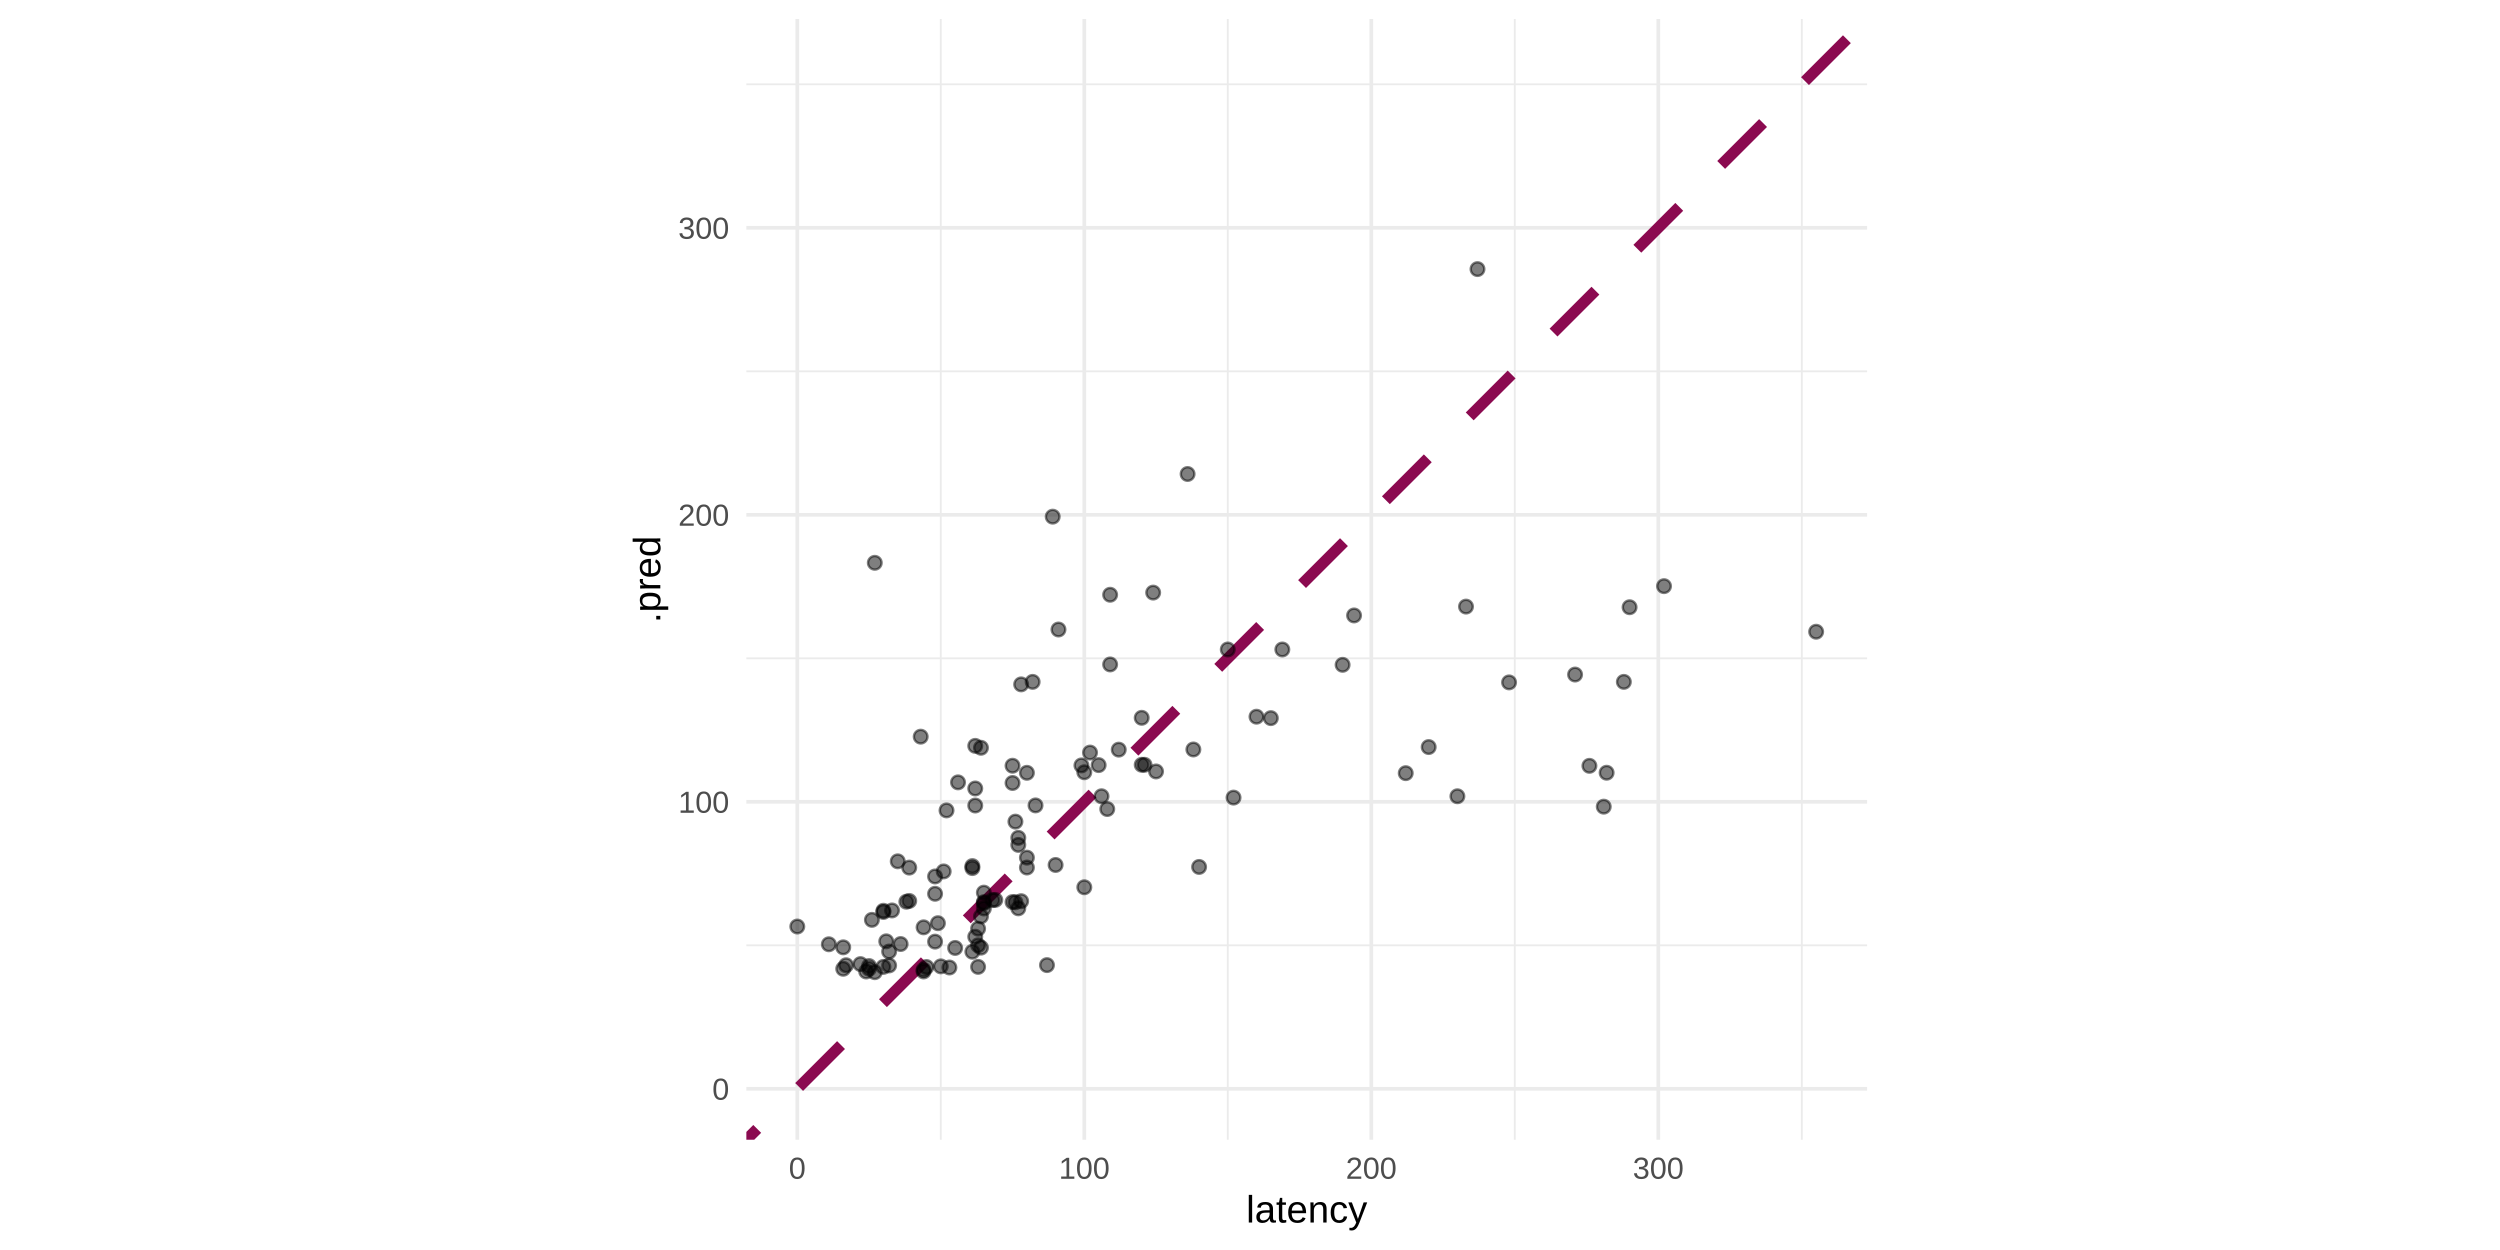
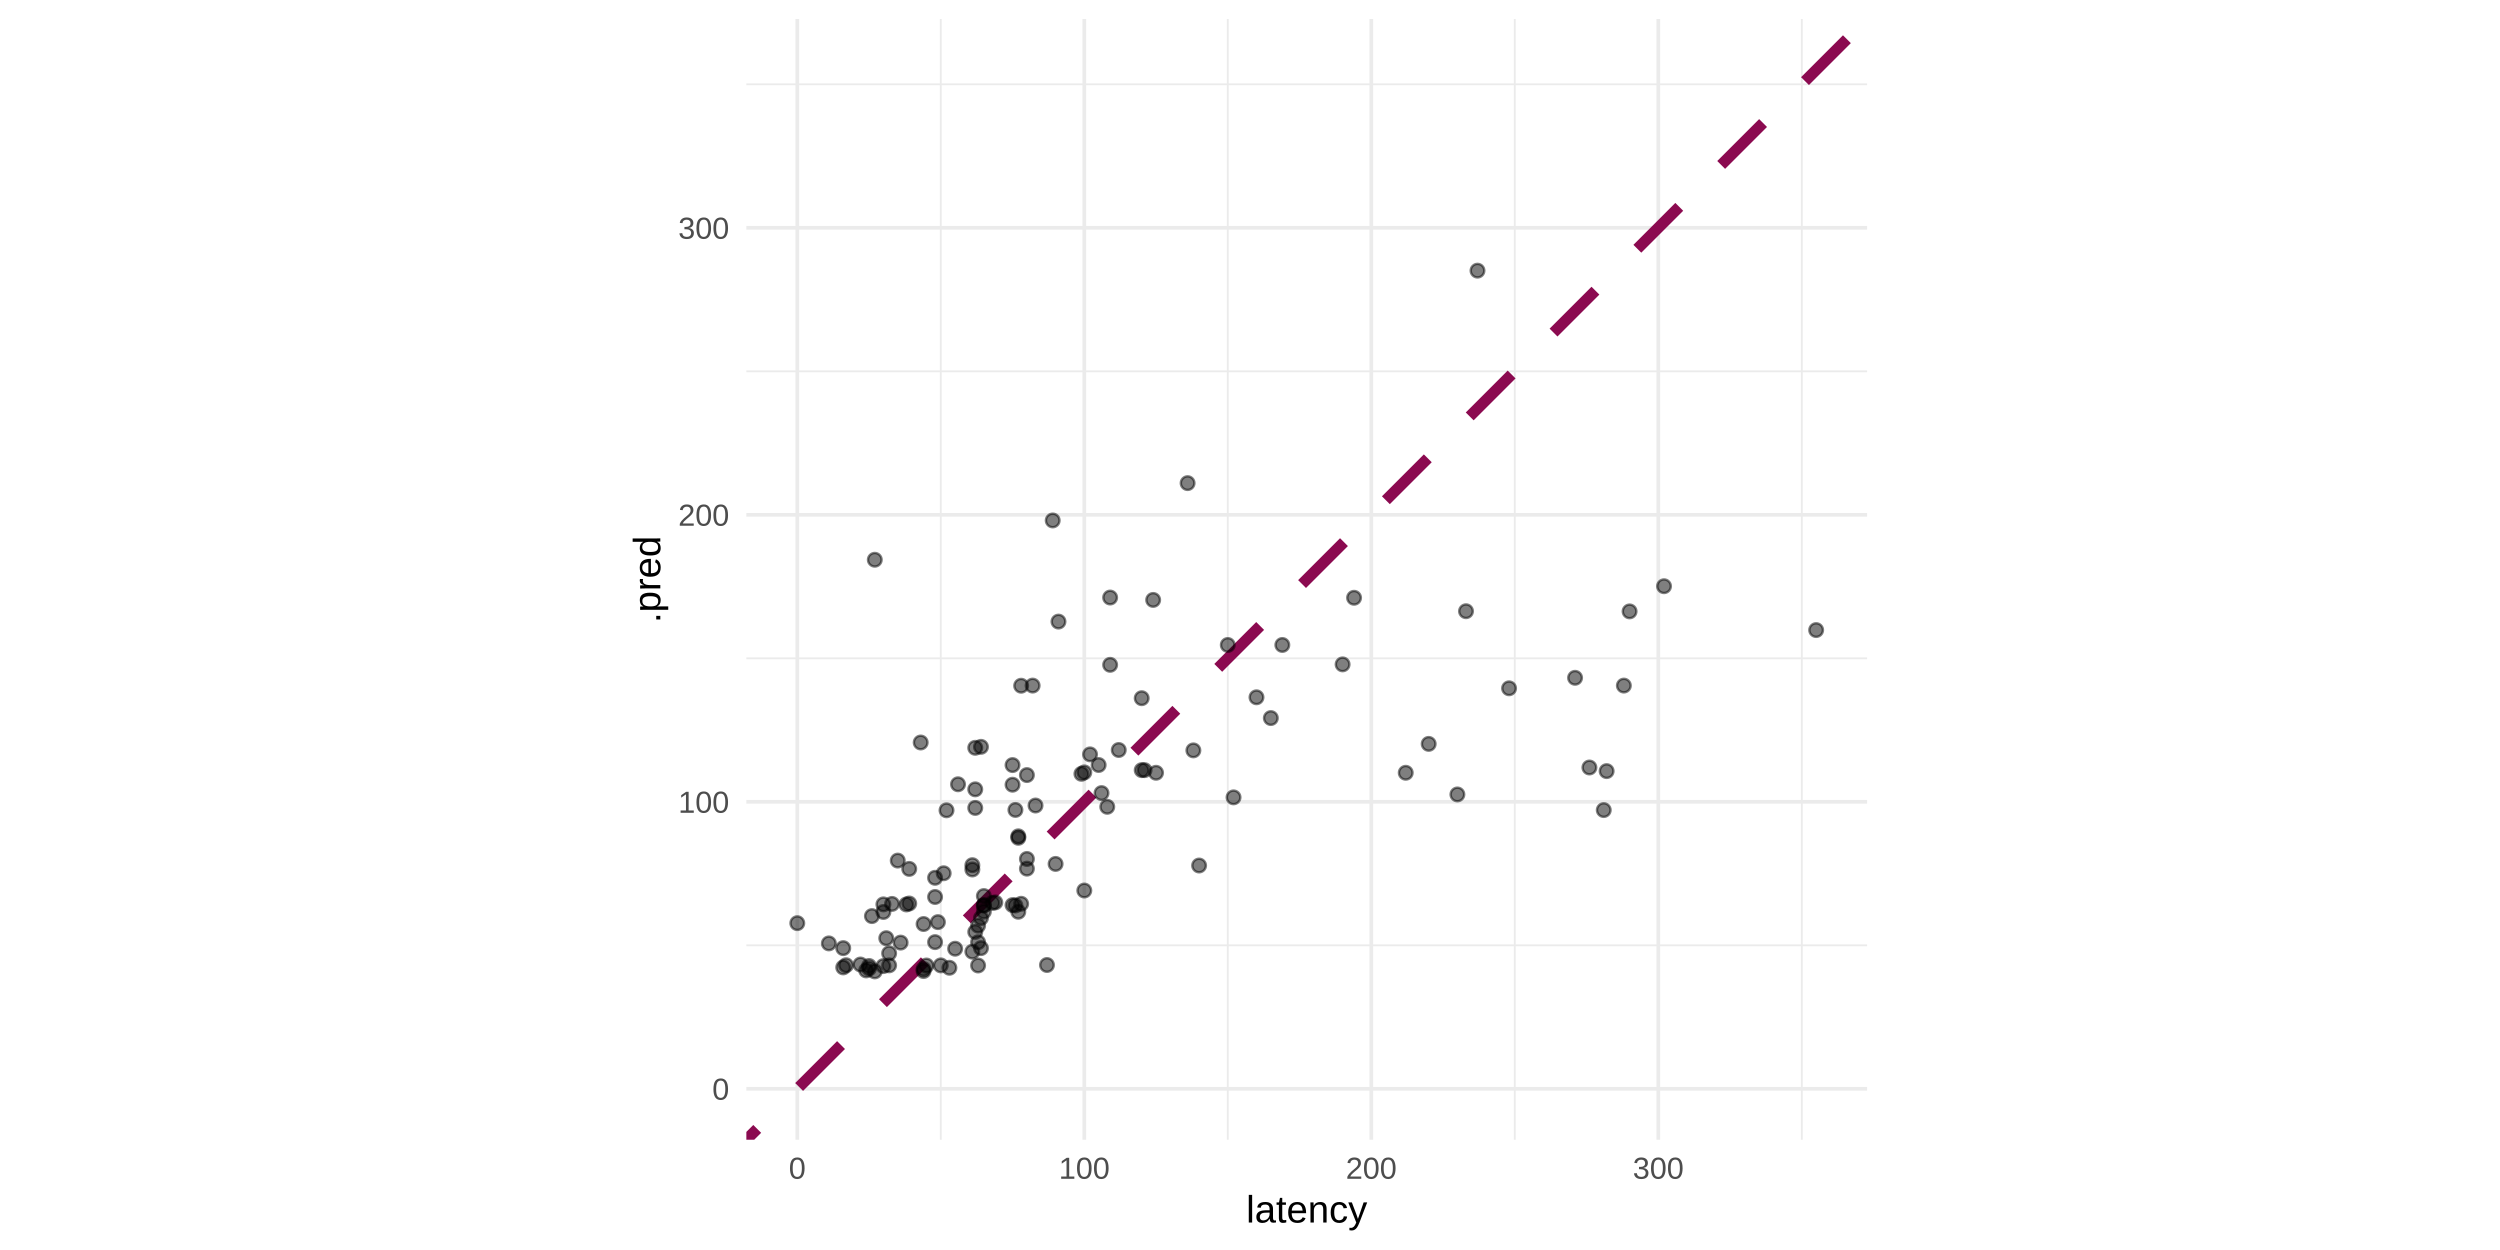
<svg xmlns="http://www.w3.org/2000/svg" class="svglite" width="720.00pt" height="360.00pt" viewBox="0 0 720.00 360.00">
  <defs>
    <style type="text/css">
    .svglite line, .svglite polyline, .svglite polygon, .svglite path, .svglite rect, .svglite circle {
      fill: none;
      stroke: #000000;
      stroke-linecap: round;
      stroke-linejoin: round;
      stroke-miterlimit: 10.00;
    }
    .svglite text {
      white-space: pre;
    }
  </style>
  </defs>
  <rect width="100%" height="100%" style="stroke: none; fill: #FFFFFF;" />
  <defs>
    <clipPath id="cpMC4wMHw3MjAuMDB8MC4wMHwzNjAuMDA=">
      <rect x="0.00" y="0.00" width="720.00" height="360.00" />
    </clipPath>
  </defs>
  <g clip-path="url(#cpMC4wMHw3MjAuMDB8MC4wMHwzNjAuMDA=)">
</g>
  <defs>
    <clipPath id="cpMTc2LjgwfDU0My4yMHwwLjAwfDM2MC4wMA==">
      <rect x="176.80" y="0.00" width="366.40" height="360.00" />
    </clipPath>
  </defs>
  <g clip-path="url(#cpMTc2LjgwfDU0My4yMHwwLjAwfDM2MC4wMA==)">
</g>
  <g clip-path="url(#cpMC4wMHw3MjAuMDB8MC4wMHwzNjAuMDA=)">
</g>
  <defs>
    <clipPath id="cpMjE0Ljk1fDUzNy43Mnw1LjQ4fDMyOC4yNQ==">
      <rect x="214.95" y="5.48" width="322.77" height="322.77" />
    </clipPath>
  </defs>
  <g clip-path="url(#cpMjE0Ljk1fDUzNy43Mnw1LjQ4fDMyOC4yNQ==)">
    <polyline points="214.95,272.25 537.72,272.25 " style="stroke-width: 0.53; stroke: #EBEBEB; stroke-linecap: butt;" />
    <polyline points="214.95,189.60 537.72,189.60 " style="stroke-width: 0.53; stroke: #EBEBEB; stroke-linecap: butt;" />
    <polyline points="214.95,106.94 537.72,106.94 " style="stroke-width: 0.53; stroke: #EBEBEB; stroke-linecap: butt;" />
    <polyline points="214.95,24.28 537.72,24.28 " style="stroke-width: 0.53; stroke: #EBEBEB; stroke-linecap: butt;" />
    <polyline points="270.95,328.25 270.95,5.48 " style="stroke-width: 0.53; stroke: #EBEBEB; stroke-linecap: butt;" />
    <polyline points="353.60,328.25 353.60,5.48 " style="stroke-width: 0.53; stroke: #EBEBEB; stroke-linecap: butt;" />
    <polyline points="436.26,328.25 436.26,5.48 " style="stroke-width: 0.53; stroke: #EBEBEB; stroke-linecap: butt;" />
    <polyline points="518.92,328.25 518.92,5.48 " style="stroke-width: 0.53; stroke: #EBEBEB; stroke-linecap: butt;" />
    <polyline points="214.95,313.58 537.72,313.58 " style="stroke-width: 1.07; stroke: #EBEBEB; stroke-linecap: butt;" />
    <polyline points="214.95,230.92 537.72,230.92 " style="stroke-width: 1.07; stroke: #EBEBEB; stroke-linecap: butt;" />
    <polyline points="214.95,148.27 537.72,148.27 " style="stroke-width: 1.07; stroke: #EBEBEB; stroke-linecap: butt;" />
    <polyline points="214.95,65.61 537.72,65.61 " style="stroke-width: 1.07; stroke: #EBEBEB; stroke-linecap: butt;" />
    <polyline points="229.62,328.25 229.62,5.48 " style="stroke-width: 1.07; stroke: #EBEBEB; stroke-linecap: butt;" />
    <polyline points="312.28,328.25 312.28,5.48 " style="stroke-width: 1.07; stroke: #EBEBEB; stroke-linecap: butt;" />
    <polyline points="394.93,328.25 394.93,5.48 " style="stroke-width: 1.07; stroke: #EBEBEB; stroke-linecap: butt;" />
    <polyline points="477.59,328.25 477.59,5.48 " style="stroke-width: 1.07; stroke: #EBEBEB; stroke-linecap: butt;" />
    <line x1="-107.82" y1="651.02" x2="860.49" y2="-317.29" style="stroke-width: 3.20; stroke: #8B0A50; stroke-dasharray: 17.07,17.07; stroke-linecap: butt;" />
-     <circle cx="247.81" cy="277.66" r="1.95" style="stroke-width: 0.71; stroke: #000000; stroke-opacity: 0.50; fill: #000000; fill-opacity: 0.50;" />
-     <circle cx="317.24" cy="229.32" r="1.95" style="stroke-width: 0.71; stroke: #000000; stroke-opacity: 0.50; fill: #000000; fill-opacity: 0.50;" />
-     <circle cx="261.86" cy="249.87" r="1.95" style="stroke-width: 0.71; stroke: #000000; stroke-opacity: 0.50; fill: #000000; fill-opacity: 0.50;" />
-     <circle cx="270.95" cy="278.31" r="1.95" style="stroke-width: 0.71; stroke: #000000; stroke-opacity: 0.50; fill: #000000; fill-opacity: 0.50;" />
-     <circle cx="281.69" cy="278.46" r="1.95" style="stroke-width: 0.71; stroke: #000000; stroke-opacity: 0.50; fill: #000000; fill-opacity: 0.50;" />
-     <circle cx="250.28" cy="278.22" r="1.95" style="stroke-width: 0.71; stroke: #000000; stroke-opacity: 0.50; fill: #000000; fill-opacity: 0.50;" />
-     <circle cx="269.30" cy="271.19" r="1.95" style="stroke-width: 0.71; stroke: #000000; stroke-opacity: 0.50; fill: #000000; fill-opacity: 0.50;" />
-     <circle cx="304.84" cy="181.30" r="1.95" style="stroke-width: 0.71; stroke: #000000; stroke-opacity: 0.50; fill: #000000; fill-opacity: 0.50;" />
-     <circle cx="238.71" cy="271.95" r="1.95" style="stroke-width: 0.71; stroke: #000000; stroke-opacity: 0.50; fill: #000000; fill-opacity: 0.50;" />
-     <circle cx="319.72" cy="171.29" r="1.95" style="stroke-width: 0.71; stroke: #000000; stroke-opacity: 0.50; fill: #000000; fill-opacity: 0.50;" />
-     <circle cx="291.61" cy="220.53" r="1.95" style="stroke-width: 0.71; stroke: #000000; stroke-opacity: 0.50; fill: #000000; fill-opacity: 0.50;" />
-     <circle cx="275.91" cy="225.32" r="1.95" style="stroke-width: 0.71; stroke: #000000; stroke-opacity: 0.50; fill: #000000; fill-opacity: 0.50;" />
-     <circle cx="342.03" cy="136.51" r="1.95" style="stroke-width: 0.71; stroke: #000000; stroke-opacity: 0.50; fill: #000000; fill-opacity: 0.50;" />
-     <circle cx="283.35" cy="257.08" r="1.95" style="stroke-width: 0.71; stroke: #000000; stroke-opacity: 0.50; fill: #000000; fill-opacity: 0.50;" />
-     <circle cx="461.88" cy="232.32" r="1.95" style="stroke-width: 0.71; stroke: #000000; stroke-opacity: 0.50; fill: #000000; fill-opacity: 0.50;" />
-     <circle cx="255.24" cy="271.10" r="1.95" style="stroke-width: 0.71; stroke: #000000; stroke-opacity: 0.50; fill: #000000; fill-opacity: 0.50;" />
-     <circle cx="453.62" cy="194.27" r="1.95" style="stroke-width: 0.71; stroke: #000000; stroke-opacity: 0.50; fill: #000000; fill-opacity: 0.50;" />
-     <circle cx="298.23" cy="231.96" r="1.95" style="stroke-width: 0.71; stroke: #000000; stroke-opacity: 0.50; fill: #000000; fill-opacity: 0.50;" />
-     <circle cx="254.42" cy="278.47" r="1.95" style="stroke-width: 0.71; stroke: #000000; stroke-opacity: 0.50; fill: #000000; fill-opacity: 0.50;" />
-     <circle cx="311.45" cy="220.44" r="1.95" style="stroke-width: 0.71; stroke: #000000; stroke-opacity: 0.50; fill: #000000; fill-opacity: 0.50;" />
-     <circle cx="281.69" cy="272.24" r="1.95" style="stroke-width: 0.71; stroke: #000000; stroke-opacity: 0.50; fill: #000000; fill-opacity: 0.50;" />
-     <circle cx="251.94" cy="162.09" r="1.95" style="stroke-width: 0.71; stroke: #000000; stroke-opacity: 0.50; fill: #000000; fill-opacity: 0.50;" />
-     <circle cx="261.03" cy="259.70" r="1.95" style="stroke-width: 0.71; stroke: #000000; stroke-opacity: 0.50; fill: #000000; fill-opacity: 0.50;" />
-     <circle cx="295.75" cy="222.57" r="1.95" style="stroke-width: 0.71; stroke: #000000; stroke-opacity: 0.50; fill: #000000; fill-opacity: 0.50;" />
-     <circle cx="254.42" cy="262.30" r="1.95" style="stroke-width: 0.71; stroke: #000000; stroke-opacity: 0.50; fill: #000000; fill-opacity: 0.50;" />
-     <circle cx="283.35" cy="261.64" r="1.95" style="stroke-width: 0.71; stroke: #000000; stroke-opacity: 0.50; fill: #000000; fill-opacity: 0.50;" />
-     <circle cx="293.27" cy="241.30" r="1.95" style="stroke-width: 0.71; stroke: #000000; stroke-opacity: 0.50; fill: #000000; fill-opacity: 0.50;" />
-     <circle cx="328.81" cy="206.73" r="1.95" style="stroke-width: 0.71; stroke: #000000; stroke-opacity: 0.50; fill: #000000; fill-opacity: 0.50;" />
-     <circle cx="293.27" cy="261.60" r="1.95" style="stroke-width: 0.71; stroke: #000000; stroke-opacity: 0.50; fill: #000000; fill-opacity: 0.50;" />
-     <circle cx="280.87" cy="231.99" r="1.95" style="stroke-width: 0.71; stroke: #000000; stroke-opacity: 0.50; fill: #000000; fill-opacity: 0.50;" />
-     <circle cx="286.65" cy="259.17" r="1.95" style="stroke-width: 0.71; stroke: #000000; stroke-opacity: 0.50; fill: #000000; fill-opacity: 0.50;" />
-     <circle cx="282.52" cy="263.92" r="1.95" style="stroke-width: 0.71; stroke: #000000; stroke-opacity: 0.50; fill: #000000; fill-opacity: 0.50;" />
-     <circle cx="389.97" cy="177.25" r="1.95" style="stroke-width: 0.71; stroke: #000000; stroke-opacity: 0.50; fill: #000000; fill-opacity: 0.50;" />
-     <circle cx="283.35" cy="260.09" r="1.95" style="stroke-width: 0.71; stroke: #000000; stroke-opacity: 0.50; fill: #000000; fill-opacity: 0.50;" />
-     <circle cx="242.85" cy="279.01" r="1.95" style="stroke-width: 0.71; stroke: #000000; stroke-opacity: 0.50; fill: #000000; fill-opacity: 0.50;" />
-     <circle cx="251.94" cy="279.99" r="1.95" style="stroke-width: 0.71; stroke: #000000; stroke-opacity: 0.50; fill: #000000; fill-opacity: 0.50;" />
-     <circle cx="366.00" cy="206.82" r="1.95" style="stroke-width: 0.71; stroke: #000000; stroke-opacity: 0.50; fill: #000000; fill-opacity: 0.50;" />
-     <circle cx="249.46" cy="279.79" r="1.95" style="stroke-width: 0.71; stroke: #000000; stroke-opacity: 0.50; fill: #000000; fill-opacity: 0.50;" />
-     <circle cx="265.99" cy="267.07" r="1.95" style="stroke-width: 0.71; stroke: #000000; stroke-opacity: 0.50; fill: #000000; fill-opacity: 0.50;" />
-     <circle cx="301.53" cy="277.95" r="1.95" style="stroke-width: 0.71; stroke: #000000; stroke-opacity: 0.50; fill: #000000; fill-opacity: 0.50;" />
-     <circle cx="523.05" cy="181.94" r="1.95" style="stroke-width: 0.71; stroke: #000000; stroke-opacity: 0.50; fill: #000000; fill-opacity: 0.50;" />
-     <circle cx="280.87" cy="269.78" r="1.95" style="stroke-width: 0.71; stroke: #000000; stroke-opacity: 0.50; fill: #000000; fill-opacity: 0.50;" />
+     <circle cx="247.81" cy="277.78" r="1.95" style="stroke-width: 0.71; stroke: #000000; stroke-opacity: 0.50; fill: #000000; fill-opacity: 0.50;" />
+     <circle cx="317.24" cy="228.41" r="1.95" style="stroke-width: 0.71; stroke: #000000; stroke-opacity: 0.50; fill: #000000; fill-opacity: 0.50;" />
+     <circle cx="261.86" cy="250.24" r="1.95" style="stroke-width: 0.71; stroke: #000000; stroke-opacity: 0.50; fill: #000000; fill-opacity: 0.50;" />
+     <circle cx="270.95" cy="278.03" r="1.95" style="stroke-width: 0.71; stroke: #000000; stroke-opacity: 0.50; fill: #000000; fill-opacity: 0.50;" />
+     <circle cx="281.69" cy="278.06" r="1.95" style="stroke-width: 0.71; stroke: #000000; stroke-opacity: 0.50; fill: #000000; fill-opacity: 0.50;" />
+     <circle cx="250.28" cy="278.20" r="1.95" style="stroke-width: 0.71; stroke: #000000; stroke-opacity: 0.50; fill: #000000; fill-opacity: 0.50;" />
+     <circle cx="269.30" cy="271.33" r="1.95" style="stroke-width: 0.71; stroke: #000000; stroke-opacity: 0.50; fill: #000000; fill-opacity: 0.50;" />
+     <circle cx="304.84" cy="179.02" r="1.95" style="stroke-width: 0.71; stroke: #000000; stroke-opacity: 0.50; fill: #000000; fill-opacity: 0.50;" />
+     <circle cx="238.71" cy="271.70" r="1.95" style="stroke-width: 0.71; stroke: #000000; stroke-opacity: 0.50; fill: #000000; fill-opacity: 0.50;" />
+     <circle cx="319.72" cy="172.09" r="1.95" style="stroke-width: 0.71; stroke: #000000; stroke-opacity: 0.50; fill: #000000; fill-opacity: 0.50;" />
+     <circle cx="291.61" cy="220.34" r="1.95" style="stroke-width: 0.71; stroke: #000000; stroke-opacity: 0.50; fill: #000000; fill-opacity: 0.50;" />
+     <circle cx="275.91" cy="225.87" r="1.95" style="stroke-width: 0.71; stroke: #000000; stroke-opacity: 0.50; fill: #000000; fill-opacity: 0.50;" />
+     <circle cx="342.03" cy="139.14" r="1.95" style="stroke-width: 0.71; stroke: #000000; stroke-opacity: 0.50; fill: #000000; fill-opacity: 0.50;" />
+     <circle cx="283.35" cy="258.06" r="1.95" style="stroke-width: 0.71; stroke: #000000; stroke-opacity: 0.50; fill: #000000; fill-opacity: 0.50;" />
+     <circle cx="461.88" cy="233.30" r="1.95" style="stroke-width: 0.71; stroke: #000000; stroke-opacity: 0.50; fill: #000000; fill-opacity: 0.50;" />
+     <circle cx="255.24" cy="270.20" r="1.95" style="stroke-width: 0.71; stroke: #000000; stroke-opacity: 0.50; fill: #000000; fill-opacity: 0.50;" />
+     <circle cx="453.62" cy="195.21" r="1.95" style="stroke-width: 0.71; stroke: #000000; stroke-opacity: 0.50; fill: #000000; fill-opacity: 0.50;" />
+     <circle cx="298.23" cy="231.99" r="1.95" style="stroke-width: 0.71; stroke: #000000; stroke-opacity: 0.50; fill: #000000; fill-opacity: 0.50;" />
+     <circle cx="254.42" cy="278.23" r="1.95" style="stroke-width: 0.71; stroke: #000000; stroke-opacity: 0.50; fill: #000000; fill-opacity: 0.50;" />
+     <circle cx="311.45" cy="222.86" r="1.95" style="stroke-width: 0.71; stroke: #000000; stroke-opacity: 0.50; fill: #000000; fill-opacity: 0.50;" />
+     <circle cx="281.69" cy="271.37" r="1.95" style="stroke-width: 0.71; stroke: #000000; stroke-opacity: 0.50; fill: #000000; fill-opacity: 0.50;" />
+     <circle cx="251.94" cy="161.21" r="1.95" style="stroke-width: 0.71; stroke: #000000; stroke-opacity: 0.50; fill: #000000; fill-opacity: 0.50;" />
+     <circle cx="261.03" cy="260.48" r="1.95" style="stroke-width: 0.71; stroke: #000000; stroke-opacity: 0.50; fill: #000000; fill-opacity: 0.50;" />
+     <circle cx="295.75" cy="223.22" r="1.95" style="stroke-width: 0.71; stroke: #000000; stroke-opacity: 0.50; fill: #000000; fill-opacity: 0.50;" />
+     <circle cx="254.42" cy="260.46" r="1.95" style="stroke-width: 0.71; stroke: #000000; stroke-opacity: 0.50; fill: #000000; fill-opacity: 0.50;" />
+     <circle cx="283.35" cy="262.54" r="1.95" style="stroke-width: 0.71; stroke: #000000; stroke-opacity: 0.50; fill: #000000; fill-opacity: 0.50;" />
+     <circle cx="293.27" cy="240.86" r="1.95" style="stroke-width: 0.71; stroke: #000000; stroke-opacity: 0.50; fill: #000000; fill-opacity: 0.50;" />
+     <circle cx="328.81" cy="201.08" r="1.95" style="stroke-width: 0.71; stroke: #000000; stroke-opacity: 0.50; fill: #000000; fill-opacity: 0.50;" />
+     <circle cx="293.27" cy="262.59" r="1.95" style="stroke-width: 0.71; stroke: #000000; stroke-opacity: 0.50; fill: #000000; fill-opacity: 0.50;" />
+     <circle cx="280.87" cy="232.68" r="1.95" style="stroke-width: 0.71; stroke: #000000; stroke-opacity: 0.50; fill: #000000; fill-opacity: 0.50;" />
+     <circle cx="286.65" cy="259.89" r="1.95" style="stroke-width: 0.71; stroke: #000000; stroke-opacity: 0.50; fill: #000000; fill-opacity: 0.50;" />
+     <circle cx="282.52" cy="264.39" r="1.95" style="stroke-width: 0.71; stroke: #000000; stroke-opacity: 0.50; fill: #000000; fill-opacity: 0.50;" />
+     <circle cx="389.97" cy="172.16" r="1.95" style="stroke-width: 0.71; stroke: #000000; stroke-opacity: 0.50; fill: #000000; fill-opacity: 0.50;" />
+     <circle cx="283.35" cy="260.80" r="1.95" style="stroke-width: 0.71; stroke: #000000; stroke-opacity: 0.50; fill: #000000; fill-opacity: 0.50;" />
+     <circle cx="242.85" cy="278.61" r="1.95" style="stroke-width: 0.71; stroke: #000000; stroke-opacity: 0.50; fill: #000000; fill-opacity: 0.50;" />
+     <circle cx="251.94" cy="279.76" r="1.95" style="stroke-width: 0.71; stroke: #000000; stroke-opacity: 0.50; fill: #000000; fill-opacity: 0.50;" />
+     <circle cx="366.00" cy="206.80" r="1.95" style="stroke-width: 0.71; stroke: #000000; stroke-opacity: 0.50; fill: #000000; fill-opacity: 0.50;" />
+     <circle cx="249.46" cy="279.48" r="1.95" style="stroke-width: 0.71; stroke: #000000; stroke-opacity: 0.50; fill: #000000; fill-opacity: 0.50;" />
+     <circle cx="265.99" cy="266.12" r="1.95" style="stroke-width: 0.71; stroke: #000000; stroke-opacity: 0.50; fill: #000000; fill-opacity: 0.50;" />
+     <circle cx="301.53" cy="277.92" r="1.95" style="stroke-width: 0.71; stroke: #000000; stroke-opacity: 0.50; fill: #000000; fill-opacity: 0.50;" />
+     <circle cx="523.05" cy="181.46" r="1.95" style="stroke-width: 0.71; stroke: #000000; stroke-opacity: 0.50; fill: #000000; fill-opacity: 0.50;" />
+     <circle cx="280.87" cy="268.39" r="1.95" style="stroke-width: 0.71; stroke: #000000; stroke-opacity: 0.50; fill: #000000; fill-opacity: 0.50;" />
    <circle cx="254.42" cy="262.65" r="1.95" style="stroke-width: 0.71; stroke: #000000; stroke-opacity: 0.50; fill: #000000; fill-opacity: 0.50;" />
-     <circle cx="275.08" cy="273.01" r="1.95" style="stroke-width: 0.71; stroke: #000000; stroke-opacity: 0.50; fill: #000000; fill-opacity: 0.50;" />
-     <circle cx="273.43" cy="278.64" r="1.95" style="stroke-width: 0.71; stroke: #000000; stroke-opacity: 0.50; fill: #000000; fill-opacity: 0.50;" />
-     <circle cx="316.41" cy="220.35" r="1.95" style="stroke-width: 0.71; stroke: #000000; stroke-opacity: 0.50; fill: #000000; fill-opacity: 0.50;" />
-     <circle cx="250.28" cy="279.00" r="1.95" style="stroke-width: 0.71; stroke: #000000; stroke-opacity: 0.50; fill: #000000; fill-opacity: 0.50;" />
-     <circle cx="332.11" cy="170.67" r="1.95" style="stroke-width: 0.71; stroke: #000000; stroke-opacity: 0.50; fill: #000000; fill-opacity: 0.50;" />
-     <circle cx="256.07" cy="274.04" r="1.95" style="stroke-width: 0.71; stroke: #000000; stroke-opacity: 0.50; fill: #000000; fill-opacity: 0.50;" />
-     <circle cx="292.44" cy="259.86" r="1.95" style="stroke-width: 0.71; stroke: #000000; stroke-opacity: 0.50; fill: #000000; fill-opacity: 0.50;" />
-     <circle cx="297.40" cy="196.38" r="1.95" style="stroke-width: 0.71; stroke: #000000; stroke-opacity: 0.50; fill: #000000; fill-opacity: 0.50;" />
-     <circle cx="265.99" cy="279.78" r="1.95" style="stroke-width: 0.71; stroke: #000000; stroke-opacity: 0.50; fill: #000000; fill-opacity: 0.50;" />
-     <circle cx="270.12" cy="265.88" r="1.95" style="stroke-width: 0.71; stroke: #000000; stroke-opacity: 0.50; fill: #000000; fill-opacity: 0.50;" />
-     <circle cx="283.35" cy="259.82" r="1.95" style="stroke-width: 0.71; stroke: #000000; stroke-opacity: 0.50; fill: #000000; fill-opacity: 0.50;" />
-     <circle cx="293.27" cy="243.33" r="1.95" style="stroke-width: 0.71; stroke: #000000; stroke-opacity: 0.50; fill: #000000; fill-opacity: 0.50;" />
-     <circle cx="425.52" cy="77.50" r="1.95" style="stroke-width: 0.71; stroke: #000000; stroke-opacity: 0.50; fill: #000000; fill-opacity: 0.50;" />
-     <circle cx="369.31" cy="187.05" r="1.95" style="stroke-width: 0.71; stroke: #000000; stroke-opacity: 0.50; fill: #000000; fill-opacity: 0.50;" />
-     <circle cx="282.52" cy="215.36" r="1.95" style="stroke-width: 0.71; stroke: #000000; stroke-opacity: 0.50; fill: #000000; fill-opacity: 0.50;" />
-     <circle cx="312.28" cy="255.53" r="1.95" style="stroke-width: 0.71; stroke: #000000; stroke-opacity: 0.50; fill: #000000; fill-opacity: 0.50;" />
-     <circle cx="411.46" cy="215.15" r="1.95" style="stroke-width: 0.71; stroke: #000000; stroke-opacity: 0.50; fill: #000000; fill-opacity: 0.50;" />
-     <circle cx="265.99" cy="279.30" r="1.95" style="stroke-width: 0.71; stroke: #000000; stroke-opacity: 0.50; fill: #000000; fill-opacity: 0.50;" />
-     <circle cx="280.87" cy="214.81" r="1.95" style="stroke-width: 0.71; stroke: #000000; stroke-opacity: 0.50; fill: #000000; fill-opacity: 0.50;" />
-     <circle cx="285.83" cy="259.23" r="1.95" style="stroke-width: 0.71; stroke: #000000; stroke-opacity: 0.50; fill: #000000; fill-opacity: 0.50;" />
-     <circle cx="291.61" cy="225.50" r="1.95" style="stroke-width: 0.71; stroke: #000000; stroke-opacity: 0.50; fill: #000000; fill-opacity: 0.50;" />
+     <circle cx="275.08" cy="273.23" r="1.95" style="stroke-width: 0.71; stroke: #000000; stroke-opacity: 0.50; fill: #000000; fill-opacity: 0.50;" />
+     <circle cx="273.43" cy="278.72" r="1.95" style="stroke-width: 0.71; stroke: #000000; stroke-opacity: 0.50; fill: #000000; fill-opacity: 0.50;" />
+     <circle cx="316.41" cy="220.32" r="1.95" style="stroke-width: 0.71; stroke: #000000; stroke-opacity: 0.50; fill: #000000; fill-opacity: 0.50;" />
+     <circle cx="250.28" cy="278.93" r="1.95" style="stroke-width: 0.71; stroke: #000000; stroke-opacity: 0.50; fill: #000000; fill-opacity: 0.50;" />
+     <circle cx="332.11" cy="172.78" r="1.95" style="stroke-width: 0.71; stroke: #000000; stroke-opacity: 0.50; fill: #000000; fill-opacity: 0.50;" />
+     <circle cx="256.07" cy="274.56" r="1.95" style="stroke-width: 0.71; stroke: #000000; stroke-opacity: 0.50; fill: #000000; fill-opacity: 0.50;" />
+     <circle cx="292.44" cy="260.78" r="1.95" style="stroke-width: 0.71; stroke: #000000; stroke-opacity: 0.50; fill: #000000; fill-opacity: 0.50;" />
+     <circle cx="297.40" cy="197.45" r="1.95" style="stroke-width: 0.71; stroke: #000000; stroke-opacity: 0.50; fill: #000000; fill-opacity: 0.50;" />
+     <circle cx="265.99" cy="279.66" r="1.95" style="stroke-width: 0.71; stroke: #000000; stroke-opacity: 0.50; fill: #000000; fill-opacity: 0.50;" />
+     <circle cx="270.12" cy="265.57" r="1.95" style="stroke-width: 0.71; stroke: #000000; stroke-opacity: 0.50; fill: #000000; fill-opacity: 0.50;" />
+     <circle cx="283.35" cy="260.67" r="1.95" style="stroke-width: 0.71; stroke: #000000; stroke-opacity: 0.50; fill: #000000; fill-opacity: 0.50;" />
+     <circle cx="293.27" cy="241.29" r="1.95" style="stroke-width: 0.71; stroke: #000000; stroke-opacity: 0.50; fill: #000000; fill-opacity: 0.50;" />
+     <circle cx="425.52" cy="77.95" r="1.95" style="stroke-width: 0.71; stroke: #000000; stroke-opacity: 0.50; fill: #000000; fill-opacity: 0.50;" />
+     <circle cx="369.31" cy="185.75" r="1.95" style="stroke-width: 0.71; stroke: #000000; stroke-opacity: 0.50; fill: #000000; fill-opacity: 0.50;" />
+     <circle cx="282.52" cy="215.09" r="1.95" style="stroke-width: 0.71; stroke: #000000; stroke-opacity: 0.50; fill: #000000; fill-opacity: 0.50;" />
+     <circle cx="312.28" cy="256.47" r="1.95" style="stroke-width: 0.71; stroke: #000000; stroke-opacity: 0.50; fill: #000000; fill-opacity: 0.50;" />
+     <circle cx="411.46" cy="214.24" r="1.95" style="stroke-width: 0.71; stroke: #000000; stroke-opacity: 0.50; fill: #000000; fill-opacity: 0.50;" />
+     <circle cx="265.99" cy="279.08" r="1.95" style="stroke-width: 0.71; stroke: #000000; stroke-opacity: 0.50; fill: #000000; fill-opacity: 0.50;" />
+     <circle cx="280.87" cy="215.37" r="1.95" style="stroke-width: 0.71; stroke: #000000; stroke-opacity: 0.50; fill: #000000; fill-opacity: 0.50;" />
+     <circle cx="285.83" cy="260.03" r="1.95" style="stroke-width: 0.71; stroke: #000000; stroke-opacity: 0.50; fill: #000000; fill-opacity: 0.50;" />
+     <circle cx="291.61" cy="226.00" r="1.95" style="stroke-width: 0.71; stroke: #000000; stroke-opacity: 0.50; fill: #000000; fill-opacity: 0.50;" />
    <circle cx="243.67" cy="277.99" r="1.95" style="stroke-width: 0.71; stroke: #000000; stroke-opacity: 0.50; fill: #000000; fill-opacity: 0.50;" />
-     <circle cx="422.21" cy="174.70" r="1.95" style="stroke-width: 0.71; stroke: #000000; stroke-opacity: 0.50; fill: #000000; fill-opacity: 0.50;" />
-     <circle cx="479.24" cy="168.81" r="1.95" style="stroke-width: 0.71; stroke: #000000; stroke-opacity: 0.50; fill: #000000; fill-opacity: 0.50;" />
-     <circle cx="312.28" cy="222.41" r="1.95" style="stroke-width: 0.71; stroke: #000000; stroke-opacity: 0.50; fill: #000000; fill-opacity: 0.50;" />
-     <circle cx="280.04" cy="250.01" r="1.95" style="stroke-width: 0.71; stroke: #000000; stroke-opacity: 0.50; fill: #000000; fill-opacity: 0.50;" />
-     <circle cx="261.86" cy="259.47" r="1.95" style="stroke-width: 0.71; stroke: #000000; stroke-opacity: 0.50; fill: #000000; fill-opacity: 0.50;" />
-     <circle cx="332.94" cy="222.18" r="1.95" style="stroke-width: 0.71; stroke: #000000; stroke-opacity: 0.50; fill: #000000; fill-opacity: 0.50;" />
-     <circle cx="313.93" cy="216.74" r="1.95" style="stroke-width: 0.71; stroke: #000000; stroke-opacity: 0.50; fill: #000000; fill-opacity: 0.50;" />
-     <circle cx="319.72" cy="191.36" r="1.95" style="stroke-width: 0.71; stroke: #000000; stroke-opacity: 0.50; fill: #000000; fill-opacity: 0.50;" />
-     <circle cx="256.90" cy="262.21" r="1.95" style="stroke-width: 0.71; stroke: #000000; stroke-opacity: 0.50; fill: #000000; fill-opacity: 0.50;" />
-     <circle cx="303.18" cy="148.80" r="1.95" style="stroke-width: 0.71; stroke: #000000; stroke-opacity: 0.50; fill: #000000; fill-opacity: 0.50;" />
-     <circle cx="292.44" cy="236.63" r="1.95" style="stroke-width: 0.71; stroke: #000000; stroke-opacity: 0.50; fill: #000000; fill-opacity: 0.50;" />
-     <circle cx="251.11" cy="264.92" r="1.95" style="stroke-width: 0.71; stroke: #000000; stroke-opacity: 0.50; fill: #000000; fill-opacity: 0.50;" />
-     <circle cx="294.09" cy="259.54" r="1.95" style="stroke-width: 0.71; stroke: #000000; stroke-opacity: 0.50; fill: #000000; fill-opacity: 0.50;" />
-     <circle cx="258.55" cy="248.06" r="1.95" style="stroke-width: 0.71; stroke: #000000; stroke-opacity: 0.50; fill: #000000; fill-opacity: 0.50;" />
-     <circle cx="269.30" cy="252.42" r="1.95" style="stroke-width: 0.71; stroke: #000000; stroke-opacity: 0.50; fill: #000000; fill-opacity: 0.50;" />
-     <circle cx="266.82" cy="278.50" r="1.95" style="stroke-width: 0.71; stroke: #000000; stroke-opacity: 0.50; fill: #000000; fill-opacity: 0.50;" />
-     <circle cx="469.32" cy="174.88" r="1.95" style="stroke-width: 0.71; stroke: #000000; stroke-opacity: 0.50; fill: #000000; fill-opacity: 0.50;" />
-     <circle cx="434.61" cy="196.53" r="1.95" style="stroke-width: 0.71; stroke: #000000; stroke-opacity: 0.50; fill: #000000; fill-opacity: 0.50;" />
-     <circle cx="281.69" cy="267.46" r="1.95" style="stroke-width: 0.71; stroke: #000000; stroke-opacity: 0.50; fill: #000000; fill-opacity: 0.50;" />
-     <circle cx="229.62" cy="266.84" r="1.95" style="stroke-width: 0.71; stroke: #000000; stroke-opacity: 0.50; fill: #000000; fill-opacity: 0.50;" />
-     <circle cx="343.69" cy="215.85" r="1.95" style="stroke-width: 0.71; stroke: #000000; stroke-opacity: 0.50; fill: #000000; fill-opacity: 0.50;" />
-     <circle cx="259.38" cy="271.88" r="1.95" style="stroke-width: 0.71; stroke: #000000; stroke-opacity: 0.50; fill: #000000; fill-opacity: 0.50;" />
-     <circle cx="269.30" cy="257.41" r="1.95" style="stroke-width: 0.71; stroke: #000000; stroke-opacity: 0.50; fill: #000000; fill-opacity: 0.50;" />
-     <circle cx="282.52" cy="272.92" r="1.95" style="stroke-width: 0.71; stroke: #000000; stroke-opacity: 0.50; fill: #000000; fill-opacity: 0.50;" />
-     <circle cx="242.85" cy="272.83" r="1.95" style="stroke-width: 0.71; stroke: #000000; stroke-opacity: 0.50; fill: #000000; fill-opacity: 0.50;" />
-     <circle cx="457.75" cy="220.56" r="1.95" style="stroke-width: 0.71; stroke: #000000; stroke-opacity: 0.50; fill: #000000; fill-opacity: 0.50;" />
-     <circle cx="280.04" cy="249.43" r="1.95" style="stroke-width: 0.71; stroke: #000000; stroke-opacity: 0.50; fill: #000000; fill-opacity: 0.50;" />
-     <circle cx="345.34" cy="249.68" r="1.95" style="stroke-width: 0.71; stroke: #000000; stroke-opacity: 0.50; fill: #000000; fill-opacity: 0.50;" />
-     <circle cx="272.60" cy="233.40" r="1.95" style="stroke-width: 0.71; stroke: #000000; stroke-opacity: 0.50; fill: #000000; fill-opacity: 0.50;" />
-     <circle cx="280.87" cy="227.08" r="1.95" style="stroke-width: 0.71; stroke: #000000; stroke-opacity: 0.50; fill: #000000; fill-opacity: 0.50;" />
-     <circle cx="386.67" cy="191.47" r="1.95" style="stroke-width: 0.71; stroke: #000000; stroke-opacity: 0.50; fill: #000000; fill-opacity: 0.50;" />
-     <circle cx="304.01" cy="249.11" r="1.95" style="stroke-width: 0.71; stroke: #000000; stroke-opacity: 0.50; fill: #000000; fill-opacity: 0.50;" />
-     <circle cx="462.71" cy="222.55" r="1.95" style="stroke-width: 0.71; stroke: #000000; stroke-opacity: 0.50; fill: #000000; fill-opacity: 0.50;" />
-     <circle cx="280.04" cy="274.10" r="1.95" style="stroke-width: 0.71; stroke: #000000; stroke-opacity: 0.50; fill: #000000; fill-opacity: 0.50;" />
-     <circle cx="256.07" cy="278.05" r="1.95" style="stroke-width: 0.71; stroke: #000000; stroke-opacity: 0.50; fill: #000000; fill-opacity: 0.50;" />
-     <circle cx="329.63" cy="220.26" r="1.95" style="stroke-width: 0.71; stroke: #000000; stroke-opacity: 0.50; fill: #000000; fill-opacity: 0.50;" />
-     <circle cx="404.85" cy="222.67" r="1.95" style="stroke-width: 0.71; stroke: #000000; stroke-opacity: 0.50; fill: #000000; fill-opacity: 0.50;" />
-     <circle cx="295.75" cy="249.85" r="1.95" style="stroke-width: 0.71; stroke: #000000; stroke-opacity: 0.50; fill: #000000; fill-opacity: 0.50;" />
-     <circle cx="353.60" cy="187.05" r="1.95" style="stroke-width: 0.71; stroke: #000000; stroke-opacity: 0.50; fill: #000000; fill-opacity: 0.50;" />
-     <circle cx="291.61" cy="259.79" r="1.95" style="stroke-width: 0.71; stroke: #000000; stroke-opacity: 0.50; fill: #000000; fill-opacity: 0.50;" />
-     <circle cx="467.67" cy="196.38" r="1.95" style="stroke-width: 0.71; stroke: #000000; stroke-opacity: 0.50; fill: #000000; fill-opacity: 0.50;" />
-     <circle cx="419.73" cy="229.32" r="1.95" style="stroke-width: 0.71; stroke: #000000; stroke-opacity: 0.50; fill: #000000; fill-opacity: 0.50;" />
-     <circle cx="295.75" cy="247.00" r="1.95" style="stroke-width: 0.71; stroke: #000000; stroke-opacity: 0.50; fill: #000000; fill-opacity: 0.50;" />
-     <circle cx="322.20" cy="215.90" r="1.95" style="stroke-width: 0.71; stroke: #000000; stroke-opacity: 0.50; fill: #000000; fill-opacity: 0.50;" />
-     <circle cx="265.16" cy="212.16" r="1.95" style="stroke-width: 0.71; stroke: #000000; stroke-opacity: 0.50; fill: #000000; fill-opacity: 0.50;" />
-     <circle cx="318.89" cy="233.00" r="1.95" style="stroke-width: 0.71; stroke: #000000; stroke-opacity: 0.50; fill: #000000; fill-opacity: 0.50;" />
-     <circle cx="328.81" cy="220.26" r="1.95" style="stroke-width: 0.71; stroke: #000000; stroke-opacity: 0.50; fill: #000000; fill-opacity: 0.50;" />
-     <circle cx="271.78" cy="250.97" r="1.95" style="stroke-width: 0.71; stroke: #000000; stroke-opacity: 0.50; fill: #000000; fill-opacity: 0.50;" />
-     <circle cx="361.87" cy="206.41" r="1.95" style="stroke-width: 0.71; stroke: #000000; stroke-opacity: 0.50; fill: #000000; fill-opacity: 0.50;" />
-     <circle cx="294.09" cy="197.10" r="1.95" style="stroke-width: 0.71; stroke: #000000; stroke-opacity: 0.50; fill: #000000; fill-opacity: 0.50;" />
-     <circle cx="355.26" cy="229.71" r="1.95" style="stroke-width: 0.71; stroke: #000000; stroke-opacity: 0.50; fill: #000000; fill-opacity: 0.50;" />
+     <circle cx="422.21" cy="176.03" r="1.95" style="stroke-width: 0.71; stroke: #000000; stroke-opacity: 0.50; fill: #000000; fill-opacity: 0.50;" />
+     <circle cx="479.24" cy="168.83" r="1.95" style="stroke-width: 0.71; stroke: #000000; stroke-opacity: 0.50; fill: #000000; fill-opacity: 0.50;" />
+     <circle cx="312.28" cy="222.45" r="1.95" style="stroke-width: 0.71; stroke: #000000; stroke-opacity: 0.50; fill: #000000; fill-opacity: 0.50;" />
+     <circle cx="280.04" cy="250.41" r="1.95" style="stroke-width: 0.71; stroke: #000000; stroke-opacity: 0.50; fill: #000000; fill-opacity: 0.50;" />
+     <circle cx="261.86" cy="260.21" r="1.95" style="stroke-width: 0.71; stroke: #000000; stroke-opacity: 0.50; fill: #000000; fill-opacity: 0.50;" />
+     <circle cx="332.94" cy="222.56" r="1.95" style="stroke-width: 0.71; stroke: #000000; stroke-opacity: 0.50; fill: #000000; fill-opacity: 0.50;" />
+     <circle cx="313.93" cy="217.26" r="1.95" style="stroke-width: 0.71; stroke: #000000; stroke-opacity: 0.50; fill: #000000; fill-opacity: 0.50;" />
+     <circle cx="319.72" cy="191.47" r="1.95" style="stroke-width: 0.71; stroke: #000000; stroke-opacity: 0.50; fill: #000000; fill-opacity: 0.50;" />
+     <circle cx="256.90" cy="260.33" r="1.95" style="stroke-width: 0.71; stroke: #000000; stroke-opacity: 0.50; fill: #000000; fill-opacity: 0.50;" />
+     <circle cx="303.18" cy="149.89" r="1.95" style="stroke-width: 0.71; stroke: #000000; stroke-opacity: 0.50; fill: #000000; fill-opacity: 0.50;" />
+     <circle cx="292.44" cy="233.26" r="1.95" style="stroke-width: 0.71; stroke: #000000; stroke-opacity: 0.50; fill: #000000; fill-opacity: 0.50;" />
+     <circle cx="251.11" cy="263.83" r="1.95" style="stroke-width: 0.71; stroke: #000000; stroke-opacity: 0.50; fill: #000000; fill-opacity: 0.50;" />
+     <circle cx="294.09" cy="260.29" r="1.95" style="stroke-width: 0.71; stroke: #000000; stroke-opacity: 0.50; fill: #000000; fill-opacity: 0.50;" />
+     <circle cx="258.55" cy="247.85" r="1.95" style="stroke-width: 0.71; stroke: #000000; stroke-opacity: 0.50; fill: #000000; fill-opacity: 0.50;" />
+     <circle cx="269.30" cy="252.81" r="1.95" style="stroke-width: 0.71; stroke: #000000; stroke-opacity: 0.50; fill: #000000; fill-opacity: 0.50;" />
+     <circle cx="266.82" cy="278.07" r="1.95" style="stroke-width: 0.71; stroke: #000000; stroke-opacity: 0.50; fill: #000000; fill-opacity: 0.50;" />
+     <circle cx="469.32" cy="176.08" r="1.95" style="stroke-width: 0.71; stroke: #000000; stroke-opacity: 0.50; fill: #000000; fill-opacity: 0.50;" />
+     <circle cx="434.61" cy="198.23" r="1.95" style="stroke-width: 0.71; stroke: #000000; stroke-opacity: 0.50; fill: #000000; fill-opacity: 0.50;" />
+     <circle cx="281.69" cy="266.58" r="1.95" style="stroke-width: 0.71; stroke: #000000; stroke-opacity: 0.50; fill: #000000; fill-opacity: 0.50;" />
+     <circle cx="229.62" cy="265.87" r="1.95" style="stroke-width: 0.71; stroke: #000000; stroke-opacity: 0.50; fill: #000000; fill-opacity: 0.50;" />
+     <circle cx="343.69" cy="216.11" r="1.95" style="stroke-width: 0.71; stroke: #000000; stroke-opacity: 0.50; fill: #000000; fill-opacity: 0.50;" />
+     <circle cx="259.38" cy="271.47" r="1.95" style="stroke-width: 0.71; stroke: #000000; stroke-opacity: 0.50; fill: #000000; fill-opacity: 0.50;" />
+     <circle cx="269.30" cy="258.33" r="1.95" style="stroke-width: 0.71; stroke: #000000; stroke-opacity: 0.50; fill: #000000; fill-opacity: 0.50;" />
+     <circle cx="282.52" cy="273.06" r="1.95" style="stroke-width: 0.71; stroke: #000000; stroke-opacity: 0.50; fill: #000000; fill-opacity: 0.50;" />
+     <circle cx="242.85" cy="273.06" r="1.95" style="stroke-width: 0.71; stroke: #000000; stroke-opacity: 0.50; fill: #000000; fill-opacity: 0.50;" />
+     <circle cx="457.75" cy="221.04" r="1.95" style="stroke-width: 0.71; stroke: #000000; stroke-opacity: 0.50; fill: #000000; fill-opacity: 0.50;" />
+     <circle cx="280.04" cy="249.17" r="1.95" style="stroke-width: 0.71; stroke: #000000; stroke-opacity: 0.50; fill: #000000; fill-opacity: 0.50;" />
+     <circle cx="345.34" cy="249.27" r="1.95" style="stroke-width: 0.71; stroke: #000000; stroke-opacity: 0.50; fill: #000000; fill-opacity: 0.50;" />
+     <circle cx="272.60" cy="233.37" r="1.95" style="stroke-width: 0.71; stroke: #000000; stroke-opacity: 0.50; fill: #000000; fill-opacity: 0.50;" />
+     <circle cx="280.87" cy="227.33" r="1.95" style="stroke-width: 0.71; stroke: #000000; stroke-opacity: 0.50; fill: #000000; fill-opacity: 0.50;" />
+     <circle cx="386.67" cy="191.34" r="1.95" style="stroke-width: 0.71; stroke: #000000; stroke-opacity: 0.50; fill: #000000; fill-opacity: 0.50;" />
+     <circle cx="304.01" cy="248.81" r="1.95" style="stroke-width: 0.71; stroke: #000000; stroke-opacity: 0.50; fill: #000000; fill-opacity: 0.50;" />
+     <circle cx="462.71" cy="222.08" r="1.95" style="stroke-width: 0.71; stroke: #000000; stroke-opacity: 0.50; fill: #000000; fill-opacity: 0.50;" />
+     <circle cx="280.04" cy="274.08" r="1.95" style="stroke-width: 0.71; stroke: #000000; stroke-opacity: 0.50; fill: #000000; fill-opacity: 0.50;" />
+     <circle cx="256.07" cy="278.02" r="1.95" style="stroke-width: 0.71; stroke: #000000; stroke-opacity: 0.50; fill: #000000; fill-opacity: 0.50;" />
+     <circle cx="329.63" cy="221.80" r="1.95" style="stroke-width: 0.71; stroke: #000000; stroke-opacity: 0.50; fill: #000000; fill-opacity: 0.50;" />
+     <circle cx="404.85" cy="222.56" r="1.95" style="stroke-width: 0.71; stroke: #000000; stroke-opacity: 0.50; fill: #000000; fill-opacity: 0.50;" />
+     <circle cx="295.75" cy="250.17" r="1.95" style="stroke-width: 0.71; stroke: #000000; stroke-opacity: 0.50; fill: #000000; fill-opacity: 0.50;" />
+     <circle cx="353.60" cy="185.75" r="1.95" style="stroke-width: 0.71; stroke: #000000; stroke-opacity: 0.50; fill: #000000; fill-opacity: 0.50;" />
+     <circle cx="291.61" cy="260.67" r="1.95" style="stroke-width: 0.71; stroke: #000000; stroke-opacity: 0.50; fill: #000000; fill-opacity: 0.50;" />
+     <circle cx="467.67" cy="197.45" r="1.95" style="stroke-width: 0.71; stroke: #000000; stroke-opacity: 0.50; fill: #000000; fill-opacity: 0.50;" />
+     <circle cx="419.73" cy="228.80" r="1.95" style="stroke-width: 0.71; stroke: #000000; stroke-opacity: 0.50; fill: #000000; fill-opacity: 0.50;" />
+     <circle cx="295.75" cy="247.38" r="1.95" style="stroke-width: 0.71; stroke: #000000; stroke-opacity: 0.50; fill: #000000; fill-opacity: 0.50;" />
+     <circle cx="322.20" cy="216.00" r="1.95" style="stroke-width: 0.71; stroke: #000000; stroke-opacity: 0.50; fill: #000000; fill-opacity: 0.50;" />
+     <circle cx="265.16" cy="213.84" r="1.95" style="stroke-width: 0.71; stroke: #000000; stroke-opacity: 0.50; fill: #000000; fill-opacity: 0.50;" />
+     <circle cx="318.89" cy="232.36" r="1.95" style="stroke-width: 0.71; stroke: #000000; stroke-opacity: 0.50; fill: #000000; fill-opacity: 0.50;" />
+     <circle cx="328.81" cy="221.80" r="1.95" style="stroke-width: 0.71; stroke: #000000; stroke-opacity: 0.50; fill: #000000; fill-opacity: 0.50;" />
+     <circle cx="271.78" cy="251.50" r="1.95" style="stroke-width: 0.71; stroke: #000000; stroke-opacity: 0.50; fill: #000000; fill-opacity: 0.50;" />
+     <circle cx="361.87" cy="200.82" r="1.95" style="stroke-width: 0.71; stroke: #000000; stroke-opacity: 0.50; fill: #000000; fill-opacity: 0.50;" />
+     <circle cx="294.09" cy="197.49" r="1.95" style="stroke-width: 0.71; stroke: #000000; stroke-opacity: 0.50; fill: #000000; fill-opacity: 0.50;" />
+     <circle cx="355.26" cy="229.64" r="1.95" style="stroke-width: 0.71; stroke: #000000; stroke-opacity: 0.50; fill: #000000; fill-opacity: 0.50;" />
  </g>
  <g clip-path="url(#cpMC4wMHw3MjAuMDB8MC4wMHwzNjAuMDA=)">
    <text x="210.02" y="316.73" text-anchor="end" style="font-size: 8.80px;fill: #4D4D4D; font-family: &quot;Arial&quot;;" textLength="4.90px" lengthAdjust="spacingAndGlyphs">0</text>
    <text x="210.02" y="234.08" text-anchor="end" style="font-size: 8.80px;fill: #4D4D4D; font-family: &quot;Arial&quot;;" textLength="14.69px" lengthAdjust="spacingAndGlyphs">100</text>
    <text x="210.02" y="151.42" text-anchor="end" style="font-size: 8.80px;fill: #4D4D4D; font-family: &quot;Arial&quot;;" textLength="14.69px" lengthAdjust="spacingAndGlyphs">200</text>
    <text x="210.02" y="68.77" text-anchor="end" style="font-size: 8.80px;fill: #4D4D4D; font-family: &quot;Arial&quot;;" textLength="14.69px" lengthAdjust="spacingAndGlyphs">300</text>
    <text x="229.62" y="339.49" text-anchor="middle" style="font-size: 8.80px;fill: #4D4D4D; font-family: &quot;Arial&quot;;" textLength="4.90px" lengthAdjust="spacingAndGlyphs">0</text>
    <text x="312.28" y="339.49" text-anchor="middle" style="font-size: 8.80px;fill: #4D4D4D; font-family: &quot;Arial&quot;;" textLength="14.69px" lengthAdjust="spacingAndGlyphs">100</text>
    <text x="394.93" y="339.49" text-anchor="middle" style="font-size: 8.80px;fill: #4D4D4D; font-family: &quot;Arial&quot;;" textLength="14.69px" lengthAdjust="spacingAndGlyphs">200</text>
    <text x="477.59" y="339.49" text-anchor="middle" style="font-size: 8.80px;fill: #4D4D4D; font-family: &quot;Arial&quot;;" textLength="14.69px" lengthAdjust="spacingAndGlyphs">300</text>
    <text x="376.34" y="352.10" text-anchor="middle" style="font-size: 11.00px; font-family: &quot;Arial&quot;;" textLength="34.86px" lengthAdjust="spacingAndGlyphs">latency</text>
    <text transform="translate(190.17,166.87) rotate(-90)" text-anchor="middle" style="font-size: 11.00px; font-family: &quot;Arial&quot;;" textLength="25.08px" lengthAdjust="spacingAndGlyphs">.pred</text>
  </g>
</svg>
